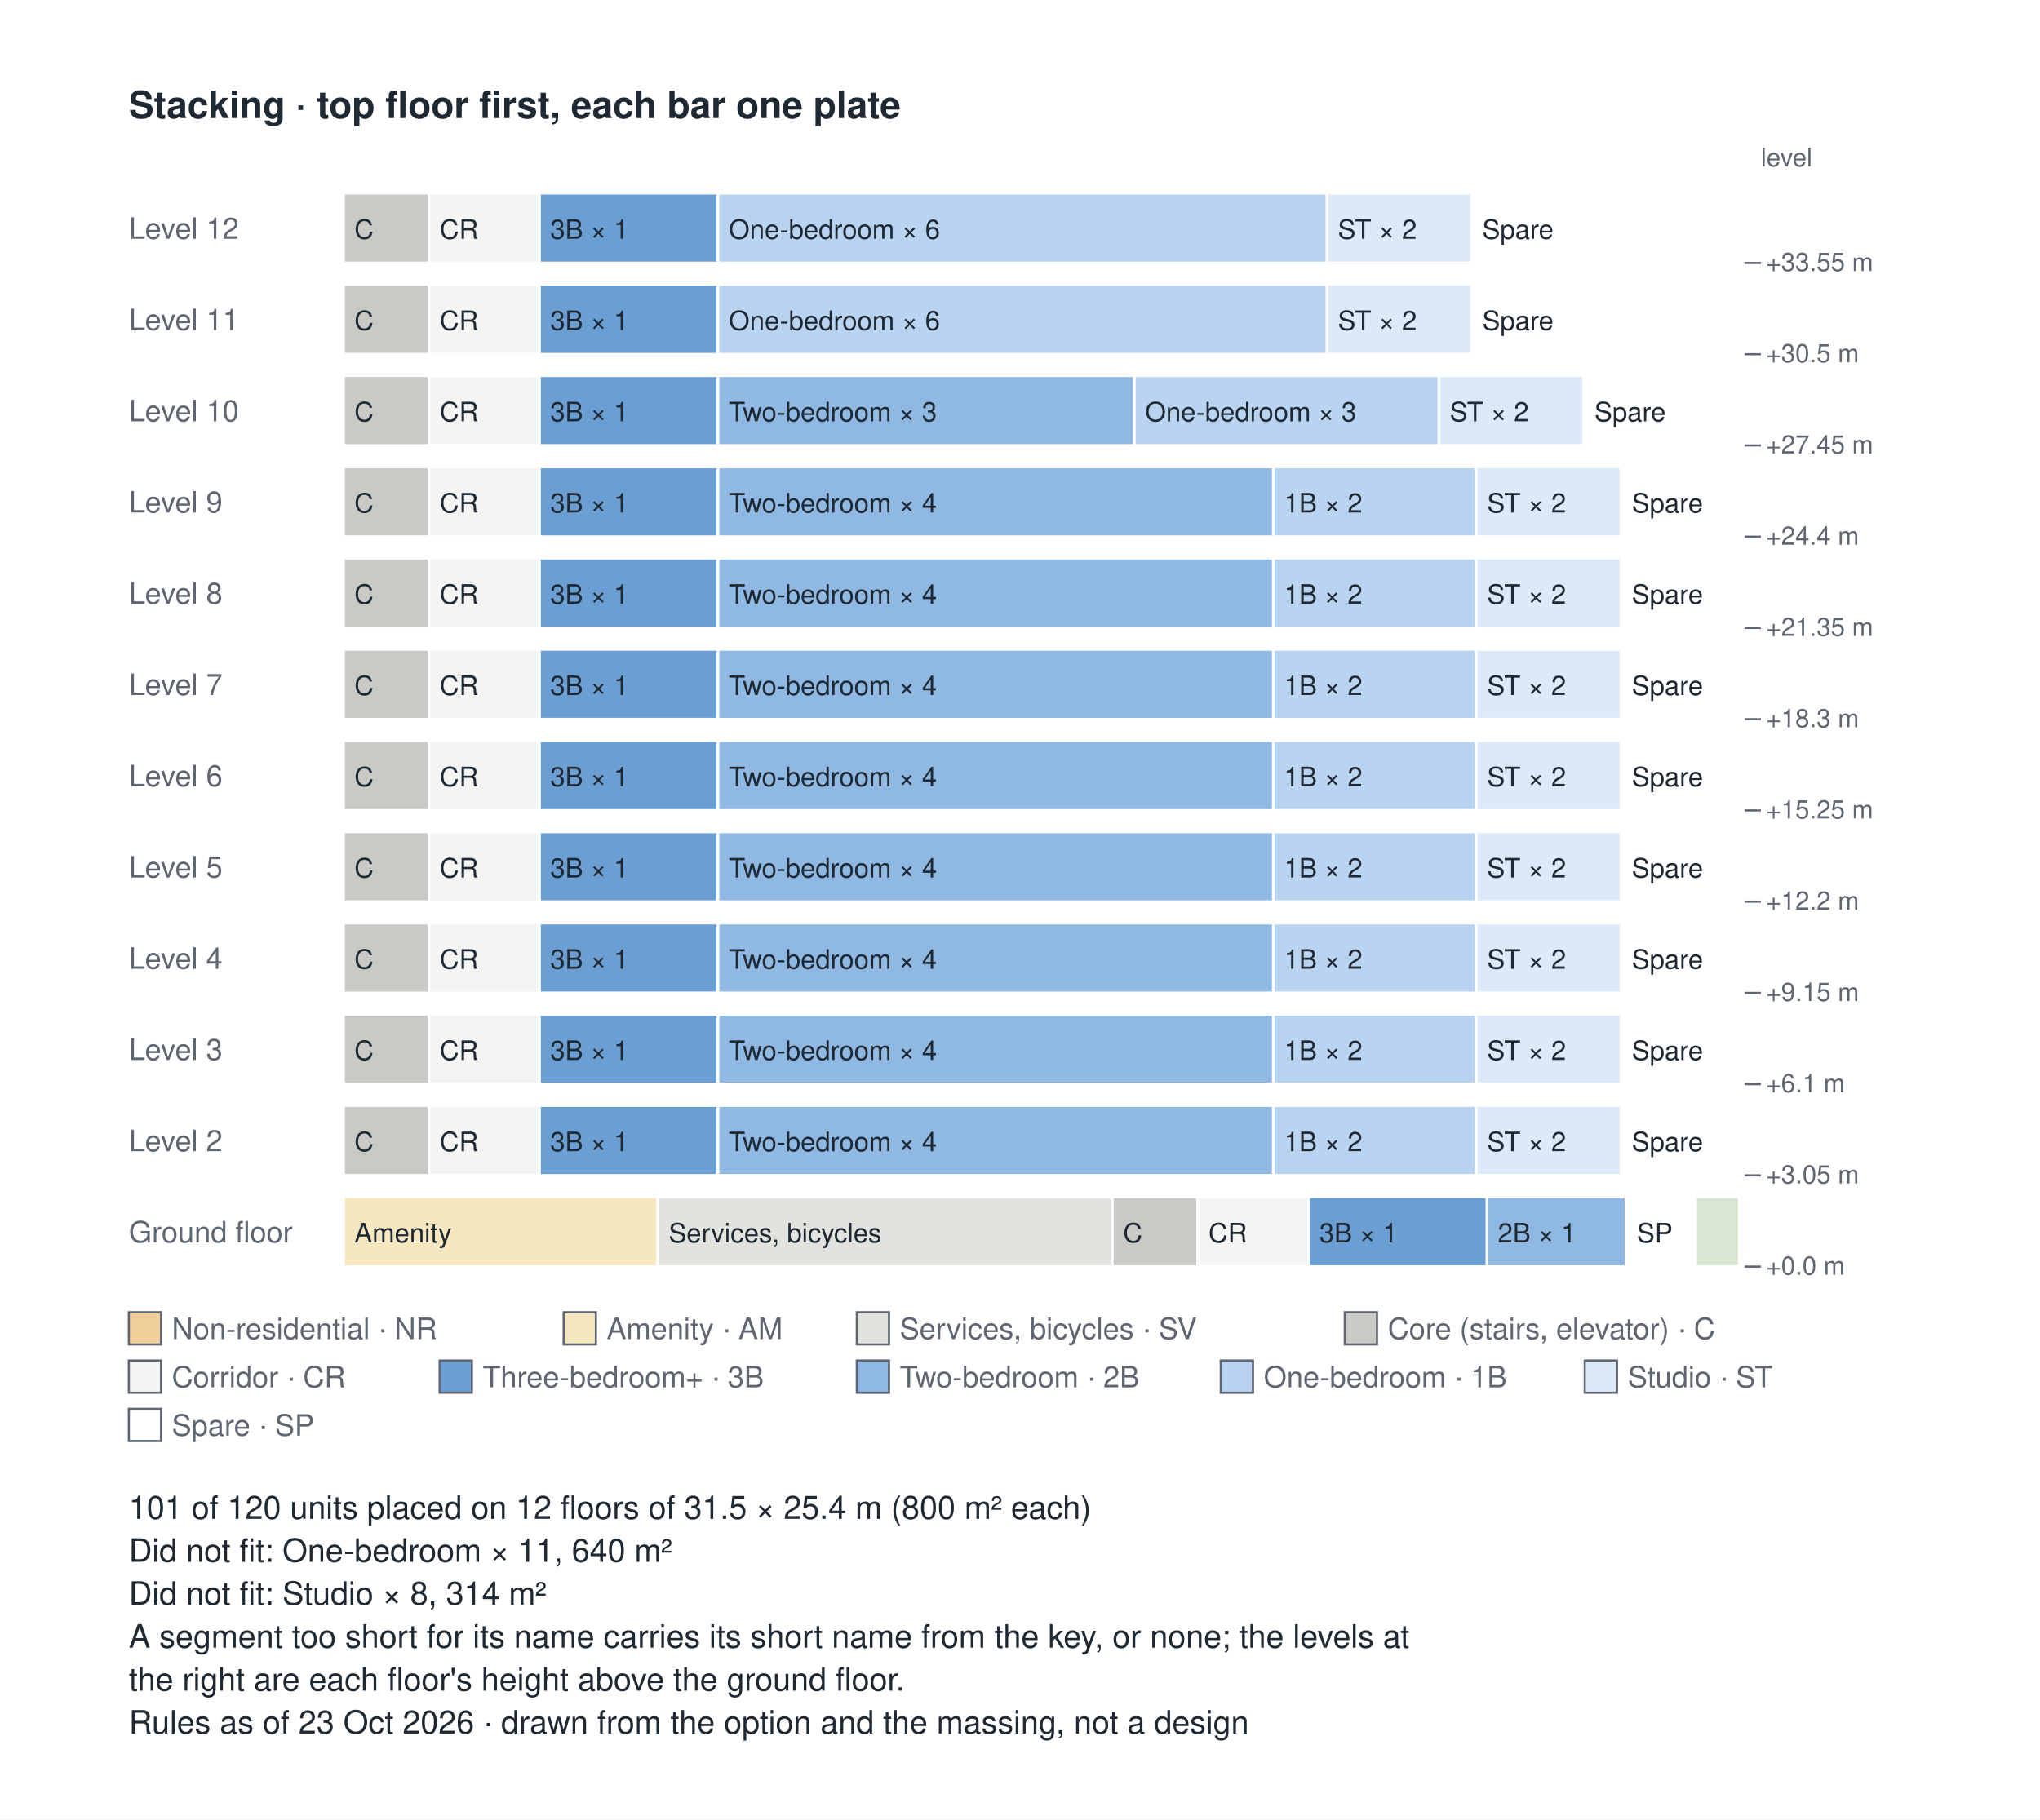
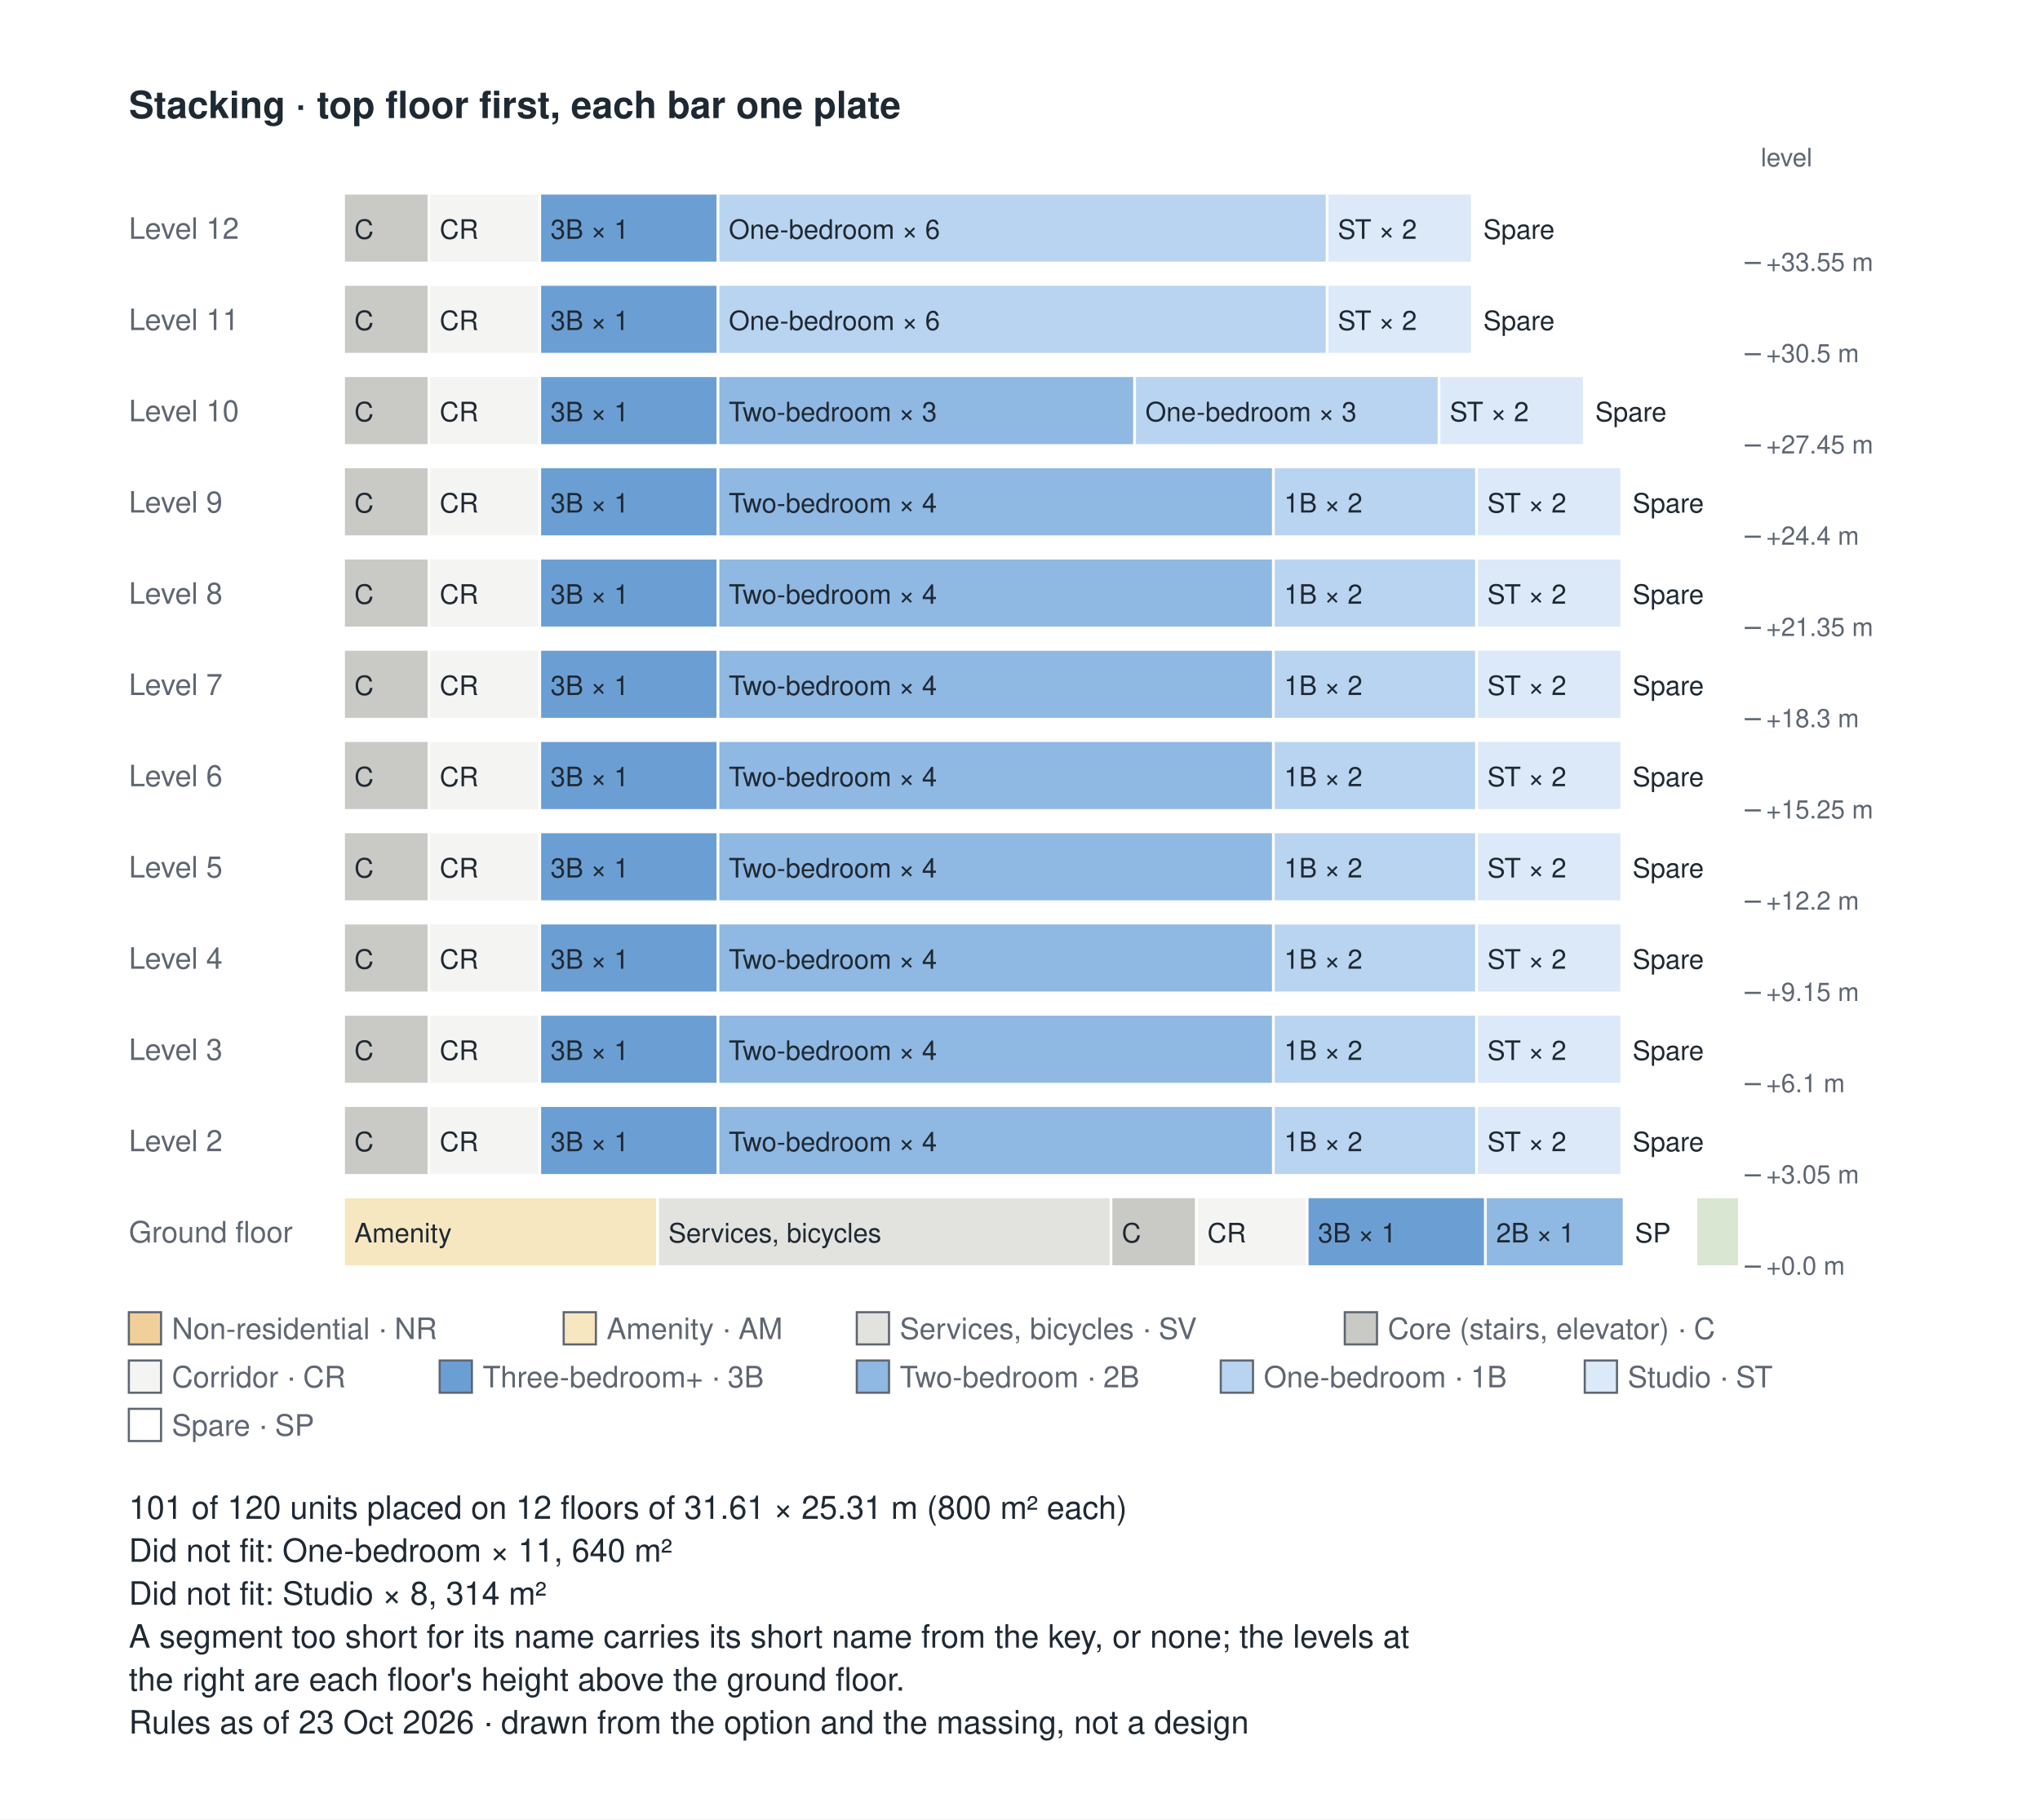
<svg xmlns="http://www.w3.org/2000/svg" width="760" height="678" viewBox="0 0 760 678" font-family="IBM Plex Sans, Helvetica, Arial, sans-serif" font-size="12" fill="#1f2933" role="img" aria-label="Stacking diagram">
  <rect width="100%" height="100%" fill="#ffffff" />
  <text x="48" y="44" font-size="14" font-weight="600">Stacking · top floor first, each bar one plate</text>
  <text x="656" y="62" font-size="9.5" fill="#5f6672">level</text>
  <text x="48" y="89.0" font-size="11" fill="#5f6672">Level 12</text>
  <rect x="128.0" y="72" width="31.8" height="26" fill="#c9c9c5" stroke="#ffffff" stroke-width="1" />
  <text x="132.0" y="89.0" font-size="10" fill="#1f2933">C</text>
  <rect x="159.8" y="72" width="41.2" height="26" fill="#f4f4f2" stroke="#ffffff" stroke-width="1" />
  <text x="163.8" y="89.0" font-size="10" fill="#1f2933">CR</text>
-   <rect x="201.0" y="72" width="66.4" height="26" fill="#6b9fd4" stroke="#ffffff" stroke-width="1" />
-   <text x="205.0" y="89.0" font-size="10" fill="#1f2933">3B × 1</text>
-   <rect x="267.5" y="72" width="226.9" height="26" fill="#b9d4f0" stroke="#ffffff" stroke-width="1" />
+   <rect x="201.1" y="72" width="66.4" height="26" fill="#6b9fd4" stroke="#ffffff" stroke-width="1" />
+   <text x="205.1" y="89.0" font-size="10" fill="#1f2933">3B × 1</text>
+   <rect x="267.5" y="72" width="227.0" height="26" fill="#b9d4f0" stroke="#ffffff" stroke-width="1" />
  <text x="271.5" y="89.0" font-size="10" fill="#1f2933">One-bedroom × 6</text>
-   <rect x="494.4" y="72" width="53.9" height="26" fill="#dbe9f8" stroke="#ffffff" stroke-width="1" />
+   <rect x="494.4" y="72" width="54.1" height="26" fill="#dbe9f8" stroke="#ffffff" stroke-width="1" />
  <text x="498.4" y="89.0" font-size="10" fill="#1f2933">ST × 2</text>
-   <rect x="548.2" y="72" width="99.8" height="26" fill="#ffffff" stroke="#ffffff" stroke-width="1" />
-   <text x="552.2" y="89.0" font-size="10" fill="#1f2933">Spare</text>
+   <rect x="548.6" y="72" width="99.4" height="26" fill="#ffffff" stroke="#ffffff" stroke-width="1" />
+   <text x="552.6" y="89.0" font-size="10" fill="#1f2933">Spare</text>
  <line x1="650" y1="98" x2="656" y2="98" stroke="#5f6672" stroke-width="0.8" />
  <text x="658" y="101.0" font-size="9.5" fill="#5f6672">+33.55 m</text>
  <text x="48" y="123.0" font-size="11" fill="#5f6672">Level 11</text>
  <rect x="128.0" y="106" width="31.8" height="26" fill="#c9c9c5" stroke="#ffffff" stroke-width="1" />
  <text x="132.0" y="123.0" font-size="10" fill="#1f2933">C</text>
  <rect x="159.8" y="106" width="41.2" height="26" fill="#f4f4f2" stroke="#ffffff" stroke-width="1" />
  <text x="163.8" y="123.0" font-size="10" fill="#1f2933">CR</text>
-   <rect x="201.0" y="106" width="66.4" height="26" fill="#6b9fd4" stroke="#ffffff" stroke-width="1" />
-   <text x="205.0" y="123.0" font-size="10" fill="#1f2933">3B × 1</text>
-   <rect x="267.5" y="106" width="226.9" height="26" fill="#b9d4f0" stroke="#ffffff" stroke-width="1" />
+   <rect x="201.1" y="106" width="66.4" height="26" fill="#6b9fd4" stroke="#ffffff" stroke-width="1" />
+   <text x="205.1" y="123.0" font-size="10" fill="#1f2933">3B × 1</text>
+   <rect x="267.5" y="106" width="227.0" height="26" fill="#b9d4f0" stroke="#ffffff" stroke-width="1" />
  <text x="271.5" y="123.0" font-size="10" fill="#1f2933">One-bedroom × 6</text>
-   <rect x="494.4" y="106" width="53.9" height="26" fill="#dbe9f8" stroke="#ffffff" stroke-width="1" />
+   <rect x="494.4" y="106" width="54.1" height="26" fill="#dbe9f8" stroke="#ffffff" stroke-width="1" />
  <text x="498.4" y="123.0" font-size="10" fill="#1f2933">ST × 2</text>
-   <rect x="548.2" y="106" width="99.8" height="26" fill="#ffffff" stroke="#ffffff" stroke-width="1" />
-   <text x="552.2" y="123.0" font-size="10" fill="#1f2933">Spare</text>
+   <rect x="548.6" y="106" width="99.4" height="26" fill="#ffffff" stroke="#ffffff" stroke-width="1" />
+   <text x="552.6" y="123.0" font-size="10" fill="#1f2933">Spare</text>
  <line x1="650" y1="132" x2="656" y2="132" stroke="#5f6672" stroke-width="0.8" />
  <text x="658" y="135.0" font-size="9.5" fill="#5f6672">+30.5 m</text>
  <text x="48" y="157.0" font-size="11" fill="#5f6672">Level 10</text>
  <rect x="128.0" y="140" width="31.8" height="26" fill="#c9c9c5" stroke="#ffffff" stroke-width="1" />
  <text x="132.0" y="157.0" font-size="10" fill="#1f2933">C</text>
  <rect x="159.8" y="140" width="41.2" height="26" fill="#f4f4f2" stroke="#ffffff" stroke-width="1" />
  <text x="163.8" y="157.0" font-size="10" fill="#1f2933">CR</text>
-   <rect x="201.0" y="140" width="66.4" height="26" fill="#6b9fd4" stroke="#ffffff" stroke-width="1" />
-   <text x="205.0" y="157.0" font-size="10" fill="#1f2933">3B × 1</text>
+   <rect x="201.1" y="140" width="66.4" height="26" fill="#6b9fd4" stroke="#ffffff" stroke-width="1" />
+   <text x="205.1" y="157.0" font-size="10" fill="#1f2933">3B × 1</text>
  <rect x="267.5" y="140" width="155.2" height="26" fill="#8fb8e3" stroke="#ffffff" stroke-width="1" />
  <text x="271.5" y="157.0" font-size="10" fill="#1f2933">Two-bedroom × 3</text>
-   <rect x="422.6" y="140" width="113.5" height="26" fill="#b9d4f0" stroke="#ffffff" stroke-width="1" />
-   <text x="426.6" y="157.0" font-size="10" fill="#1f2933">One-bedroom × 3</text>
-   <rect x="536.1" y="140" width="53.9" height="26" fill="#dbe9f8" stroke="#ffffff" stroke-width="1" />
+   <rect x="422.7" y="140" width="113.5" height="26" fill="#b9d4f0" stroke="#ffffff" stroke-width="1" />
+   <text x="426.7" y="157.0" font-size="10" fill="#1f2933">One-bedroom × 3</text>
+   <rect x="536.1" y="140" width="54.1" height="26" fill="#dbe9f8" stroke="#ffffff" stroke-width="1" />
  <text x="540.1" y="157.0" font-size="10" fill="#1f2933">ST × 2</text>
-   <rect x="590.0" y="140" width="58.0" height="26" fill="#ffffff" stroke="#ffffff" stroke-width="1" />
-   <text x="594.0" y="157.0" font-size="10" fill="#1f2933">Spare</text>
+   <rect x="590.3" y="140" width="57.7" height="26" fill="#ffffff" stroke="#ffffff" stroke-width="1" />
+   <text x="594.3" y="157.0" font-size="10" fill="#1f2933">Spare</text>
  <line x1="650" y1="166" x2="656" y2="166" stroke="#5f6672" stroke-width="0.8" />
  <text x="658" y="169.0" font-size="9.5" fill="#5f6672">+27.45 m</text>
  <text x="48" y="191.0" font-size="11" fill="#5f6672">Level 9</text>
  <rect x="128.0" y="174" width="31.8" height="26" fill="#c9c9c5" stroke="#ffffff" stroke-width="1" />
  <text x="132.0" y="191.0" font-size="10" fill="#1f2933">C</text>
  <rect x="159.8" y="174" width="41.2" height="26" fill="#f4f4f2" stroke="#ffffff" stroke-width="1" />
  <text x="163.8" y="191.0" font-size="10" fill="#1f2933">CR</text>
-   <rect x="201.0" y="174" width="66.4" height="26" fill="#6b9fd4" stroke="#ffffff" stroke-width="1" />
-   <text x="205.0" y="191.0" font-size="10" fill="#1f2933">3B × 1</text>
+   <rect x="201.1" y="174" width="66.4" height="26" fill="#6b9fd4" stroke="#ffffff" stroke-width="1" />
+   <text x="205.1" y="191.0" font-size="10" fill="#1f2933">3B × 1</text>
  <rect x="267.5" y="174" width="206.9" height="26" fill="#8fb8e3" stroke="#ffffff" stroke-width="1" />
  <text x="271.5" y="191.0" font-size="10" fill="#1f2933">Two-bedroom × 4</text>
-   <rect x="474.4" y="174" width="75.6" height="26" fill="#b9d4f0" stroke="#ffffff" stroke-width="1" />
+   <rect x="474.4" y="174" width="75.7" height="26" fill="#b9d4f0" stroke="#ffffff" stroke-width="1" />
  <text x="478.4" y="191.0" font-size="10" fill="#1f2933">1B × 2</text>
-   <rect x="550.0" y="174" width="53.9" height="26" fill="#dbe9f8" stroke="#ffffff" stroke-width="1" />
-   <text x="554.0" y="191.0" font-size="10" fill="#1f2933">ST × 2</text>
-   <rect x="603.9" y="174" width="44.1" height="26" fill="#ffffff" stroke="#ffffff" stroke-width="1" />
-   <text x="607.9" y="191.0" font-size="10" fill="#1f2933">Spare</text>
+   <rect x="550.1" y="174" width="54.1" height="26" fill="#dbe9f8" stroke="#ffffff" stroke-width="1" />
+   <text x="554.1" y="191.0" font-size="10" fill="#1f2933">ST × 2</text>
+   <rect x="604.2" y="174" width="43.8" height="26" fill="#ffffff" stroke="#ffffff" stroke-width="1" />
+   <text x="608.2" y="191.0" font-size="10" fill="#1f2933">Spare</text>
  <line x1="650" y1="200" x2="656" y2="200" stroke="#5f6672" stroke-width="0.8" />
  <text x="658" y="203.0" font-size="9.5" fill="#5f6672">+24.4 m</text>
  <text x="48" y="225.0" font-size="11" fill="#5f6672">Level 8</text>
  <rect x="128.0" y="208" width="31.8" height="26" fill="#c9c9c5" stroke="#ffffff" stroke-width="1" />
  <text x="132.0" y="225.0" font-size="10" fill="#1f2933">C</text>
  <rect x="159.8" y="208" width="41.2" height="26" fill="#f4f4f2" stroke="#ffffff" stroke-width="1" />
  <text x="163.8" y="225.0" font-size="10" fill="#1f2933">CR</text>
-   <rect x="201.0" y="208" width="66.4" height="26" fill="#6b9fd4" stroke="#ffffff" stroke-width="1" />
-   <text x="205.0" y="225.0" font-size="10" fill="#1f2933">3B × 1</text>
+   <rect x="201.1" y="208" width="66.4" height="26" fill="#6b9fd4" stroke="#ffffff" stroke-width="1" />
+   <text x="205.1" y="225.0" font-size="10" fill="#1f2933">3B × 1</text>
  <rect x="267.5" y="208" width="206.9" height="26" fill="#8fb8e3" stroke="#ffffff" stroke-width="1" />
  <text x="271.5" y="225.0" font-size="10" fill="#1f2933">Two-bedroom × 4</text>
-   <rect x="474.4" y="208" width="75.6" height="26" fill="#b9d4f0" stroke="#ffffff" stroke-width="1" />
+   <rect x="474.4" y="208" width="75.7" height="26" fill="#b9d4f0" stroke="#ffffff" stroke-width="1" />
  <text x="478.4" y="225.0" font-size="10" fill="#1f2933">1B × 2</text>
-   <rect x="550.0" y="208" width="53.9" height="26" fill="#dbe9f8" stroke="#ffffff" stroke-width="1" />
-   <text x="554.0" y="225.0" font-size="10" fill="#1f2933">ST × 2</text>
-   <rect x="603.9" y="208" width="44.1" height="26" fill="#ffffff" stroke="#ffffff" stroke-width="1" />
-   <text x="607.9" y="225.0" font-size="10" fill="#1f2933">Spare</text>
+   <rect x="550.1" y="208" width="54.1" height="26" fill="#dbe9f8" stroke="#ffffff" stroke-width="1" />
+   <text x="554.1" y="225.0" font-size="10" fill="#1f2933">ST × 2</text>
+   <rect x="604.2" y="208" width="43.8" height="26" fill="#ffffff" stroke="#ffffff" stroke-width="1" />
+   <text x="608.2" y="225.0" font-size="10" fill="#1f2933">Spare</text>
  <line x1="650" y1="234" x2="656" y2="234" stroke="#5f6672" stroke-width="0.8" />
  <text x="658" y="237.0" font-size="9.5" fill="#5f6672">+21.35 m</text>
  <text x="48" y="259.0" font-size="11" fill="#5f6672">Level 7</text>
  <rect x="128.0" y="242" width="31.8" height="26" fill="#c9c9c5" stroke="#ffffff" stroke-width="1" />
  <text x="132.0" y="259.0" font-size="10" fill="#1f2933">C</text>
  <rect x="159.8" y="242" width="41.2" height="26" fill="#f4f4f2" stroke="#ffffff" stroke-width="1" />
  <text x="163.8" y="259.0" font-size="10" fill="#1f2933">CR</text>
-   <rect x="201.0" y="242" width="66.4" height="26" fill="#6b9fd4" stroke="#ffffff" stroke-width="1" />
-   <text x="205.0" y="259.0" font-size="10" fill="#1f2933">3B × 1</text>
+   <rect x="201.1" y="242" width="66.4" height="26" fill="#6b9fd4" stroke="#ffffff" stroke-width="1" />
+   <text x="205.1" y="259.0" font-size="10" fill="#1f2933">3B × 1</text>
  <rect x="267.5" y="242" width="206.9" height="26" fill="#8fb8e3" stroke="#ffffff" stroke-width="1" />
  <text x="271.5" y="259.0" font-size="10" fill="#1f2933">Two-bedroom × 4</text>
-   <rect x="474.4" y="242" width="75.6" height="26" fill="#b9d4f0" stroke="#ffffff" stroke-width="1" />
+   <rect x="474.4" y="242" width="75.7" height="26" fill="#b9d4f0" stroke="#ffffff" stroke-width="1" />
  <text x="478.4" y="259.0" font-size="10" fill="#1f2933">1B × 2</text>
-   <rect x="550.0" y="242" width="53.9" height="26" fill="#dbe9f8" stroke="#ffffff" stroke-width="1" />
-   <text x="554.0" y="259.0" font-size="10" fill="#1f2933">ST × 2</text>
-   <rect x="603.9" y="242" width="44.1" height="26" fill="#ffffff" stroke="#ffffff" stroke-width="1" />
-   <text x="607.9" y="259.0" font-size="10" fill="#1f2933">Spare</text>
+   <rect x="550.1" y="242" width="54.1" height="26" fill="#dbe9f8" stroke="#ffffff" stroke-width="1" />
+   <text x="554.1" y="259.0" font-size="10" fill="#1f2933">ST × 2</text>
+   <rect x="604.2" y="242" width="43.8" height="26" fill="#ffffff" stroke="#ffffff" stroke-width="1" />
+   <text x="608.2" y="259.0" font-size="10" fill="#1f2933">Spare</text>
  <line x1="650" y1="268" x2="656" y2="268" stroke="#5f6672" stroke-width="0.8" />
  <text x="658" y="271.0" font-size="9.5" fill="#5f6672">+18.3 m</text>
  <text x="48" y="293.0" font-size="11" fill="#5f6672">Level 6</text>
  <rect x="128.0" y="276" width="31.8" height="26" fill="#c9c9c5" stroke="#ffffff" stroke-width="1" />
  <text x="132.0" y="293.0" font-size="10" fill="#1f2933">C</text>
  <rect x="159.8" y="276" width="41.2" height="26" fill="#f4f4f2" stroke="#ffffff" stroke-width="1" />
  <text x="163.8" y="293.0" font-size="10" fill="#1f2933">CR</text>
-   <rect x="201.0" y="276" width="66.4" height="26" fill="#6b9fd4" stroke="#ffffff" stroke-width="1" />
-   <text x="205.0" y="293.0" font-size="10" fill="#1f2933">3B × 1</text>
+   <rect x="201.1" y="276" width="66.4" height="26" fill="#6b9fd4" stroke="#ffffff" stroke-width="1" />
+   <text x="205.1" y="293.0" font-size="10" fill="#1f2933">3B × 1</text>
  <rect x="267.5" y="276" width="206.9" height="26" fill="#8fb8e3" stroke="#ffffff" stroke-width="1" />
  <text x="271.5" y="293.0" font-size="10" fill="#1f2933">Two-bedroom × 4</text>
-   <rect x="474.4" y="276" width="75.6" height="26" fill="#b9d4f0" stroke="#ffffff" stroke-width="1" />
+   <rect x="474.4" y="276" width="75.7" height="26" fill="#b9d4f0" stroke="#ffffff" stroke-width="1" />
  <text x="478.4" y="293.0" font-size="10" fill="#1f2933">1B × 2</text>
-   <rect x="550.0" y="276" width="53.9" height="26" fill="#dbe9f8" stroke="#ffffff" stroke-width="1" />
-   <text x="554.0" y="293.0" font-size="10" fill="#1f2933">ST × 2</text>
-   <rect x="603.9" y="276" width="44.1" height="26" fill="#ffffff" stroke="#ffffff" stroke-width="1" />
-   <text x="607.9" y="293.0" font-size="10" fill="#1f2933">Spare</text>
+   <rect x="550.1" y="276" width="54.1" height="26" fill="#dbe9f8" stroke="#ffffff" stroke-width="1" />
+   <text x="554.1" y="293.0" font-size="10" fill="#1f2933">ST × 2</text>
+   <rect x="604.2" y="276" width="43.8" height="26" fill="#ffffff" stroke="#ffffff" stroke-width="1" />
+   <text x="608.2" y="293.0" font-size="10" fill="#1f2933">Spare</text>
  <line x1="650" y1="302" x2="656" y2="302" stroke="#5f6672" stroke-width="0.8" />
  <text x="658" y="305.0" font-size="9.5" fill="#5f6672">+15.25 m</text>
  <text x="48" y="327.0" font-size="11" fill="#5f6672">Level 5</text>
  <rect x="128.0" y="310" width="31.8" height="26" fill="#c9c9c5" stroke="#ffffff" stroke-width="1" />
  <text x="132.0" y="327.0" font-size="10" fill="#1f2933">C</text>
  <rect x="159.8" y="310" width="41.2" height="26" fill="#f4f4f2" stroke="#ffffff" stroke-width="1" />
  <text x="163.8" y="327.0" font-size="10" fill="#1f2933">CR</text>
-   <rect x="201.0" y="310" width="66.4" height="26" fill="#6b9fd4" stroke="#ffffff" stroke-width="1" />
-   <text x="205.0" y="327.0" font-size="10" fill="#1f2933">3B × 1</text>
+   <rect x="201.1" y="310" width="66.4" height="26" fill="#6b9fd4" stroke="#ffffff" stroke-width="1" />
+   <text x="205.1" y="327.0" font-size="10" fill="#1f2933">3B × 1</text>
  <rect x="267.5" y="310" width="206.9" height="26" fill="#8fb8e3" stroke="#ffffff" stroke-width="1" />
  <text x="271.5" y="327.0" font-size="10" fill="#1f2933">Two-bedroom × 4</text>
-   <rect x="474.4" y="310" width="75.6" height="26" fill="#b9d4f0" stroke="#ffffff" stroke-width="1" />
+   <rect x="474.4" y="310" width="75.7" height="26" fill="#b9d4f0" stroke="#ffffff" stroke-width="1" />
  <text x="478.4" y="327.0" font-size="10" fill="#1f2933">1B × 2</text>
-   <rect x="550.0" y="310" width="53.9" height="26" fill="#dbe9f8" stroke="#ffffff" stroke-width="1" />
-   <text x="554.0" y="327.0" font-size="10" fill="#1f2933">ST × 2</text>
-   <rect x="603.9" y="310" width="44.1" height="26" fill="#ffffff" stroke="#ffffff" stroke-width="1" />
-   <text x="607.9" y="327.0" font-size="10" fill="#1f2933">Spare</text>
+   <rect x="550.1" y="310" width="54.1" height="26" fill="#dbe9f8" stroke="#ffffff" stroke-width="1" />
+   <text x="554.1" y="327.0" font-size="10" fill="#1f2933">ST × 2</text>
+   <rect x="604.2" y="310" width="43.8" height="26" fill="#ffffff" stroke="#ffffff" stroke-width="1" />
+   <text x="608.2" y="327.0" font-size="10" fill="#1f2933">Spare</text>
  <line x1="650" y1="336" x2="656" y2="336" stroke="#5f6672" stroke-width="0.8" />
  <text x="658" y="339.0" font-size="9.5" fill="#5f6672">+12.2 m</text>
  <text x="48" y="361.0" font-size="11" fill="#5f6672">Level 4</text>
  <rect x="128.0" y="344" width="31.8" height="26" fill="#c9c9c5" stroke="#ffffff" stroke-width="1" />
  <text x="132.0" y="361.0" font-size="10" fill="#1f2933">C</text>
  <rect x="159.8" y="344" width="41.2" height="26" fill="#f4f4f2" stroke="#ffffff" stroke-width="1" />
  <text x="163.8" y="361.0" font-size="10" fill="#1f2933">CR</text>
-   <rect x="201.0" y="344" width="66.4" height="26" fill="#6b9fd4" stroke="#ffffff" stroke-width="1" />
-   <text x="205.0" y="361.0" font-size="10" fill="#1f2933">3B × 1</text>
+   <rect x="201.1" y="344" width="66.4" height="26" fill="#6b9fd4" stroke="#ffffff" stroke-width="1" />
+   <text x="205.1" y="361.0" font-size="10" fill="#1f2933">3B × 1</text>
  <rect x="267.5" y="344" width="206.9" height="26" fill="#8fb8e3" stroke="#ffffff" stroke-width="1" />
  <text x="271.5" y="361.0" font-size="10" fill="#1f2933">Two-bedroom × 4</text>
-   <rect x="474.4" y="344" width="75.6" height="26" fill="#b9d4f0" stroke="#ffffff" stroke-width="1" />
+   <rect x="474.4" y="344" width="75.7" height="26" fill="#b9d4f0" stroke="#ffffff" stroke-width="1" />
  <text x="478.4" y="361.0" font-size="10" fill="#1f2933">1B × 2</text>
-   <rect x="550.0" y="344" width="53.9" height="26" fill="#dbe9f8" stroke="#ffffff" stroke-width="1" />
-   <text x="554.0" y="361.0" font-size="10" fill="#1f2933">ST × 2</text>
-   <rect x="603.9" y="344" width="44.1" height="26" fill="#ffffff" stroke="#ffffff" stroke-width="1" />
-   <text x="607.9" y="361.0" font-size="10" fill="#1f2933">Spare</text>
+   <rect x="550.1" y="344" width="54.1" height="26" fill="#dbe9f8" stroke="#ffffff" stroke-width="1" />
+   <text x="554.1" y="361.0" font-size="10" fill="#1f2933">ST × 2</text>
+   <rect x="604.2" y="344" width="43.8" height="26" fill="#ffffff" stroke="#ffffff" stroke-width="1" />
+   <text x="608.2" y="361.0" font-size="10" fill="#1f2933">Spare</text>
  <line x1="650" y1="370" x2="656" y2="370" stroke="#5f6672" stroke-width="0.8" />
  <text x="658" y="373.0" font-size="9.5" fill="#5f6672">+9.15 m</text>
  <text x="48" y="395.0" font-size="11" fill="#5f6672">Level 3</text>
  <rect x="128.0" y="378" width="31.8" height="26" fill="#c9c9c5" stroke="#ffffff" stroke-width="1" />
  <text x="132.0" y="395.0" font-size="10" fill="#1f2933">C</text>
  <rect x="159.8" y="378" width="41.2" height="26" fill="#f4f4f2" stroke="#ffffff" stroke-width="1" />
  <text x="163.8" y="395.0" font-size="10" fill="#1f2933">CR</text>
-   <rect x="201.0" y="378" width="66.4" height="26" fill="#6b9fd4" stroke="#ffffff" stroke-width="1" />
-   <text x="205.0" y="395.0" font-size="10" fill="#1f2933">3B × 1</text>
+   <rect x="201.1" y="378" width="66.4" height="26" fill="#6b9fd4" stroke="#ffffff" stroke-width="1" />
+   <text x="205.1" y="395.0" font-size="10" fill="#1f2933">3B × 1</text>
  <rect x="267.5" y="378" width="206.9" height="26" fill="#8fb8e3" stroke="#ffffff" stroke-width="1" />
  <text x="271.5" y="395.0" font-size="10" fill="#1f2933">Two-bedroom × 4</text>
-   <rect x="474.4" y="378" width="75.6" height="26" fill="#b9d4f0" stroke="#ffffff" stroke-width="1" />
+   <rect x="474.4" y="378" width="75.7" height="26" fill="#b9d4f0" stroke="#ffffff" stroke-width="1" />
  <text x="478.4" y="395.0" font-size="10" fill="#1f2933">1B × 2</text>
-   <rect x="550.0" y="378" width="53.9" height="26" fill="#dbe9f8" stroke="#ffffff" stroke-width="1" />
-   <text x="554.0" y="395.0" font-size="10" fill="#1f2933">ST × 2</text>
-   <rect x="603.9" y="378" width="44.1" height="26" fill="#ffffff" stroke="#ffffff" stroke-width="1" />
-   <text x="607.9" y="395.0" font-size="10" fill="#1f2933">Spare</text>
+   <rect x="550.1" y="378" width="54.1" height="26" fill="#dbe9f8" stroke="#ffffff" stroke-width="1" />
+   <text x="554.1" y="395.0" font-size="10" fill="#1f2933">ST × 2</text>
+   <rect x="604.2" y="378" width="43.8" height="26" fill="#ffffff" stroke="#ffffff" stroke-width="1" />
+   <text x="608.2" y="395.0" font-size="10" fill="#1f2933">Spare</text>
  <line x1="650" y1="404" x2="656" y2="404" stroke="#5f6672" stroke-width="0.8" />
  <text x="658" y="407.0" font-size="9.5" fill="#5f6672">+6.1 m</text>
  <text x="48" y="429.0" font-size="11" fill="#5f6672">Level 2</text>
  <rect x="128.0" y="412" width="31.8" height="26" fill="#c9c9c5" stroke="#ffffff" stroke-width="1" />
  <text x="132.0" y="429.0" font-size="10" fill="#1f2933">C</text>
  <rect x="159.8" y="412" width="41.2" height="26" fill="#f4f4f2" stroke="#ffffff" stroke-width="1" />
  <text x="163.8" y="429.0" font-size="10" fill="#1f2933">CR</text>
-   <rect x="201.0" y="412" width="66.4" height="26" fill="#6b9fd4" stroke="#ffffff" stroke-width="1" />
-   <text x="205.0" y="429.0" font-size="10" fill="#1f2933">3B × 1</text>
+   <rect x="201.1" y="412" width="66.4" height="26" fill="#6b9fd4" stroke="#ffffff" stroke-width="1" />
+   <text x="205.1" y="429.0" font-size="10" fill="#1f2933">3B × 1</text>
  <rect x="267.5" y="412" width="206.9" height="26" fill="#8fb8e3" stroke="#ffffff" stroke-width="1" />
  <text x="271.5" y="429.0" font-size="10" fill="#1f2933">Two-bedroom × 4</text>
-   <rect x="474.4" y="412" width="75.6" height="26" fill="#b9d4f0" stroke="#ffffff" stroke-width="1" />
+   <rect x="474.4" y="412" width="75.7" height="26" fill="#b9d4f0" stroke="#ffffff" stroke-width="1" />
  <text x="478.4" y="429.0" font-size="10" fill="#1f2933">1B × 2</text>
-   <rect x="550.0" y="412" width="53.9" height="26" fill="#dbe9f8" stroke="#ffffff" stroke-width="1" />
-   <text x="554.0" y="429.0" font-size="10" fill="#1f2933">ST × 2</text>
-   <rect x="603.9" y="412" width="44.1" height="26" fill="#ffffff" stroke="#ffffff" stroke-width="1" />
-   <text x="607.9" y="429.0" font-size="10" fill="#1f2933">Spare</text>
+   <rect x="550.1" y="412" width="54.1" height="26" fill="#dbe9f8" stroke="#ffffff" stroke-width="1" />
+   <text x="554.1" y="429.0" font-size="10" fill="#1f2933">ST × 2</text>
+   <rect x="604.2" y="412" width="43.8" height="26" fill="#ffffff" stroke="#ffffff" stroke-width="1" />
+   <text x="608.2" y="429.0" font-size="10" fill="#1f2933">Spare</text>
  <line x1="650" y1="438" x2="656" y2="438" stroke="#5f6672" stroke-width="0.8" />
  <text x="658" y="441.0" font-size="9.5" fill="#5f6672">+3.05 m</text>
  <text x="48" y="463.0" font-size="11" fill="#5f6672">Ground floor</text>
-   <rect x="128.0" y="446" width="117.1" height="26" fill="#f6e7c1" stroke="#ffffff" stroke-width="1" />
+   <rect x="128.0" y="446" width="117.0" height="26" fill="#f6e7c1" stroke="#ffffff" stroke-width="1" />
  <text x="132.0" y="463.0" font-size="10" fill="#1f2933">Amenity</text>
-   <rect x="245.1" y="446" width="169.2" height="26" fill="#e2e2df" stroke="#ffffff" stroke-width="1" />
-   <text x="249.1" y="463.0" font-size="10" fill="#1f2933">Services, bicycles</text>
-   <rect x="414.4" y="446" width="31.9" height="26" fill="#c9c9c5" stroke="#ffffff" stroke-width="1" />
-   <text x="418.4" y="463.0" font-size="10" fill="#1f2933">C</text>
-   <rect x="446.2" y="446" width="41.3" height="26" fill="#f4f4f2" stroke="#ffffff" stroke-width="1" />
-   <text x="450.2" y="463.0" font-size="10" fill="#1f2933">CR</text>
-   <rect x="487.5" y="446" width="66.5" height="26" fill="#6b9fd4" stroke="#ffffff" stroke-width="1" />
-   <text x="491.5" y="463.0" font-size="10" fill="#1f2933">3B × 1</text>
-   <rect x="554.0" y="446" width="51.8" height="26" fill="#8fb8e3" stroke="#ffffff" stroke-width="1" />
-   <text x="558.0" y="463.0" font-size="10" fill="#1f2933">2B × 1</text>
-   <rect x="605.8" y="446" width="25.9" height="26" fill="#ffffff" stroke="#ffffff" stroke-width="1" />
-   <text x="609.8" y="463.0" font-size="10" fill="#1f2933">SP</text>
-   <rect x="631.7" y="446" width="16.3" height="26" fill="#d9e6d2" stroke="#ffffff" stroke-width="1" />
+   <rect x="245.0" y="446" width="169.0" height="26" fill="#e2e2df" stroke="#ffffff" stroke-width="1" />
+   <text x="249.0" y="463.0" font-size="10" fill="#1f2933">Services, bicycles</text>
+   <rect x="413.9" y="446" width="31.8" height="26" fill="#c9c9c5" stroke="#ffffff" stroke-width="1" />
+   <text x="417.9" y="463.0" font-size="10" fill="#1f2933">C</text>
+   <rect x="445.8" y="446" width="41.2" height="26" fill="#f4f4f2" stroke="#ffffff" stroke-width="1" />
+   <text x="449.8" y="463.0" font-size="10" fill="#1f2933">CR</text>
+   <rect x="487.0" y="446" width="66.4" height="26" fill="#6b9fd4" stroke="#ffffff" stroke-width="1" />
+   <text x="491.0" y="463.0" font-size="10" fill="#1f2933">3B × 1</text>
+   <rect x="553.4" y="446" width="51.7" height="26" fill="#8fb8e3" stroke="#ffffff" stroke-width="1" />
+   <text x="557.4" y="463.0" font-size="10" fill="#1f2933">2B × 1</text>
+   <rect x="605.1" y="446" width="26.6" height="26" fill="#ffffff" stroke="#ffffff" stroke-width="1" />
+   <text x="609.1" y="463.0" font-size="10" fill="#1f2933">SP</text>
+   <rect x="631.8" y="446" width="16.2" height="26" fill="#d9e6d2" stroke="#ffffff" stroke-width="1" />
  <line x1="650" y1="472" x2="656" y2="472" stroke="#5f6672" stroke-width="0.8" />
  <text x="658" y="475.0" font-size="9.5" fill="#5f6672">+0.0 m</text>
  <g transform="translate(0.0 498.0)">
    <rect x="48.0" y="-9.0" width="12" height="12" fill="#f0cf9a" stroke="#5f6672" stroke-width="0.8" />
    <text x="64.0" y="1.0" fill="#5f6672" font-size="11">Non-residential · NR</text>
    <rect x="210.0" y="-9.0" width="12" height="12" fill="#f6e7c1" stroke="#5f6672" stroke-width="0.8" />
    <text x="226.0" y="1.0" fill="#5f6672" font-size="11">Amenity · AM</text>
    <rect x="319.2" y="-9.0" width="12" height="12" fill="#e2e2df" stroke="#5f6672" stroke-width="0.8" />
    <text x="335.2" y="1.0" fill="#5f6672" font-size="11">Services, bicycles · SV</text>
    <rect x="501.0" y="-9.0" width="12" height="12" fill="#c9c9c5" stroke="#5f6672" stroke-width="0.8" />
    <text x="517.0" y="1.0" fill="#5f6672" font-size="11">Core (stairs, elevator) · C</text>
    <rect x="48.0" y="9.0" width="12" height="12" fill="#f4f4f2" stroke="#5f6672" stroke-width="0.8" />
    <text x="64.0" y="19.0" fill="#5f6672" font-size="11">Corridor · CR</text>
    <rect x="163.8" y="9.0" width="12" height="12" fill="#6b9fd4" stroke="#5f6672" stroke-width="0.8" />
    <text x="179.8" y="19.0" fill="#5f6672" font-size="11">Three-bedroom+ · 3B</text>
    <rect x="319.2" y="9.0" width="12" height="12" fill="#8fb8e3" stroke="#5f6672" stroke-width="0.8" />
    <text x="335.2" y="19.0" fill="#5f6672" font-size="11">Two-bedroom · 2B</text>
    <rect x="454.8" y="9.0" width="12" height="12" fill="#b9d4f0" stroke="#5f6672" stroke-width="0.8" />
    <text x="470.8" y="19.0" fill="#5f6672" font-size="11">One-bedroom · 1B</text>
    <rect x="590.4" y="9.0" width="12" height="12" fill="#dbe9f8" stroke="#5f6672" stroke-width="0.8" />
    <text x="606.4" y="19.0" fill="#5f6672" font-size="11">Studio · ST</text>
    <rect x="48.0" y="27.0" width="12" height="12" fill="#ffffff" stroke="#5f6672" stroke-width="0.8" />
    <text x="64.0" y="37.0" fill="#5f6672" font-size="11">Spare · SP</text>
  </g>
-   <text x="48.0" y="566.0" font-size="12" fill="#1f2933">101 of 120 units placed on 12 floors of 31.5 × 25.4 m (800 m² each)</text>
+   <text x="48.0" y="566.0" font-size="12" fill="#1f2933">101 of 120 units placed on 12 floors of 31.61 × 25.31 m (800 m² each)</text>
  <text x="48.0" y="582.0" font-size="12" fill="#1f2933">Did not fit: One-bedroom × 11, 640 m²</text>
  <text x="48.0" y="598.0" font-size="12" fill="#1f2933">Did not fit: Studio × 8, 314 m²</text>
  <text x="48.0" y="614.0" font-size="12" fill="#1f2933">A segment too short for its name carries its short name from the key, or none; the levels at</text>
  <text x="48.0" y="630.0" font-size="12" fill="#1f2933">the right are each floor's height above the ground floor.</text>
  <text x="48.0" y="646.0" font-size="12" fill="#1f2933">Rules as of 23 Oct 2026 · drawn from the option and the massing, not a design</text>
</svg>
